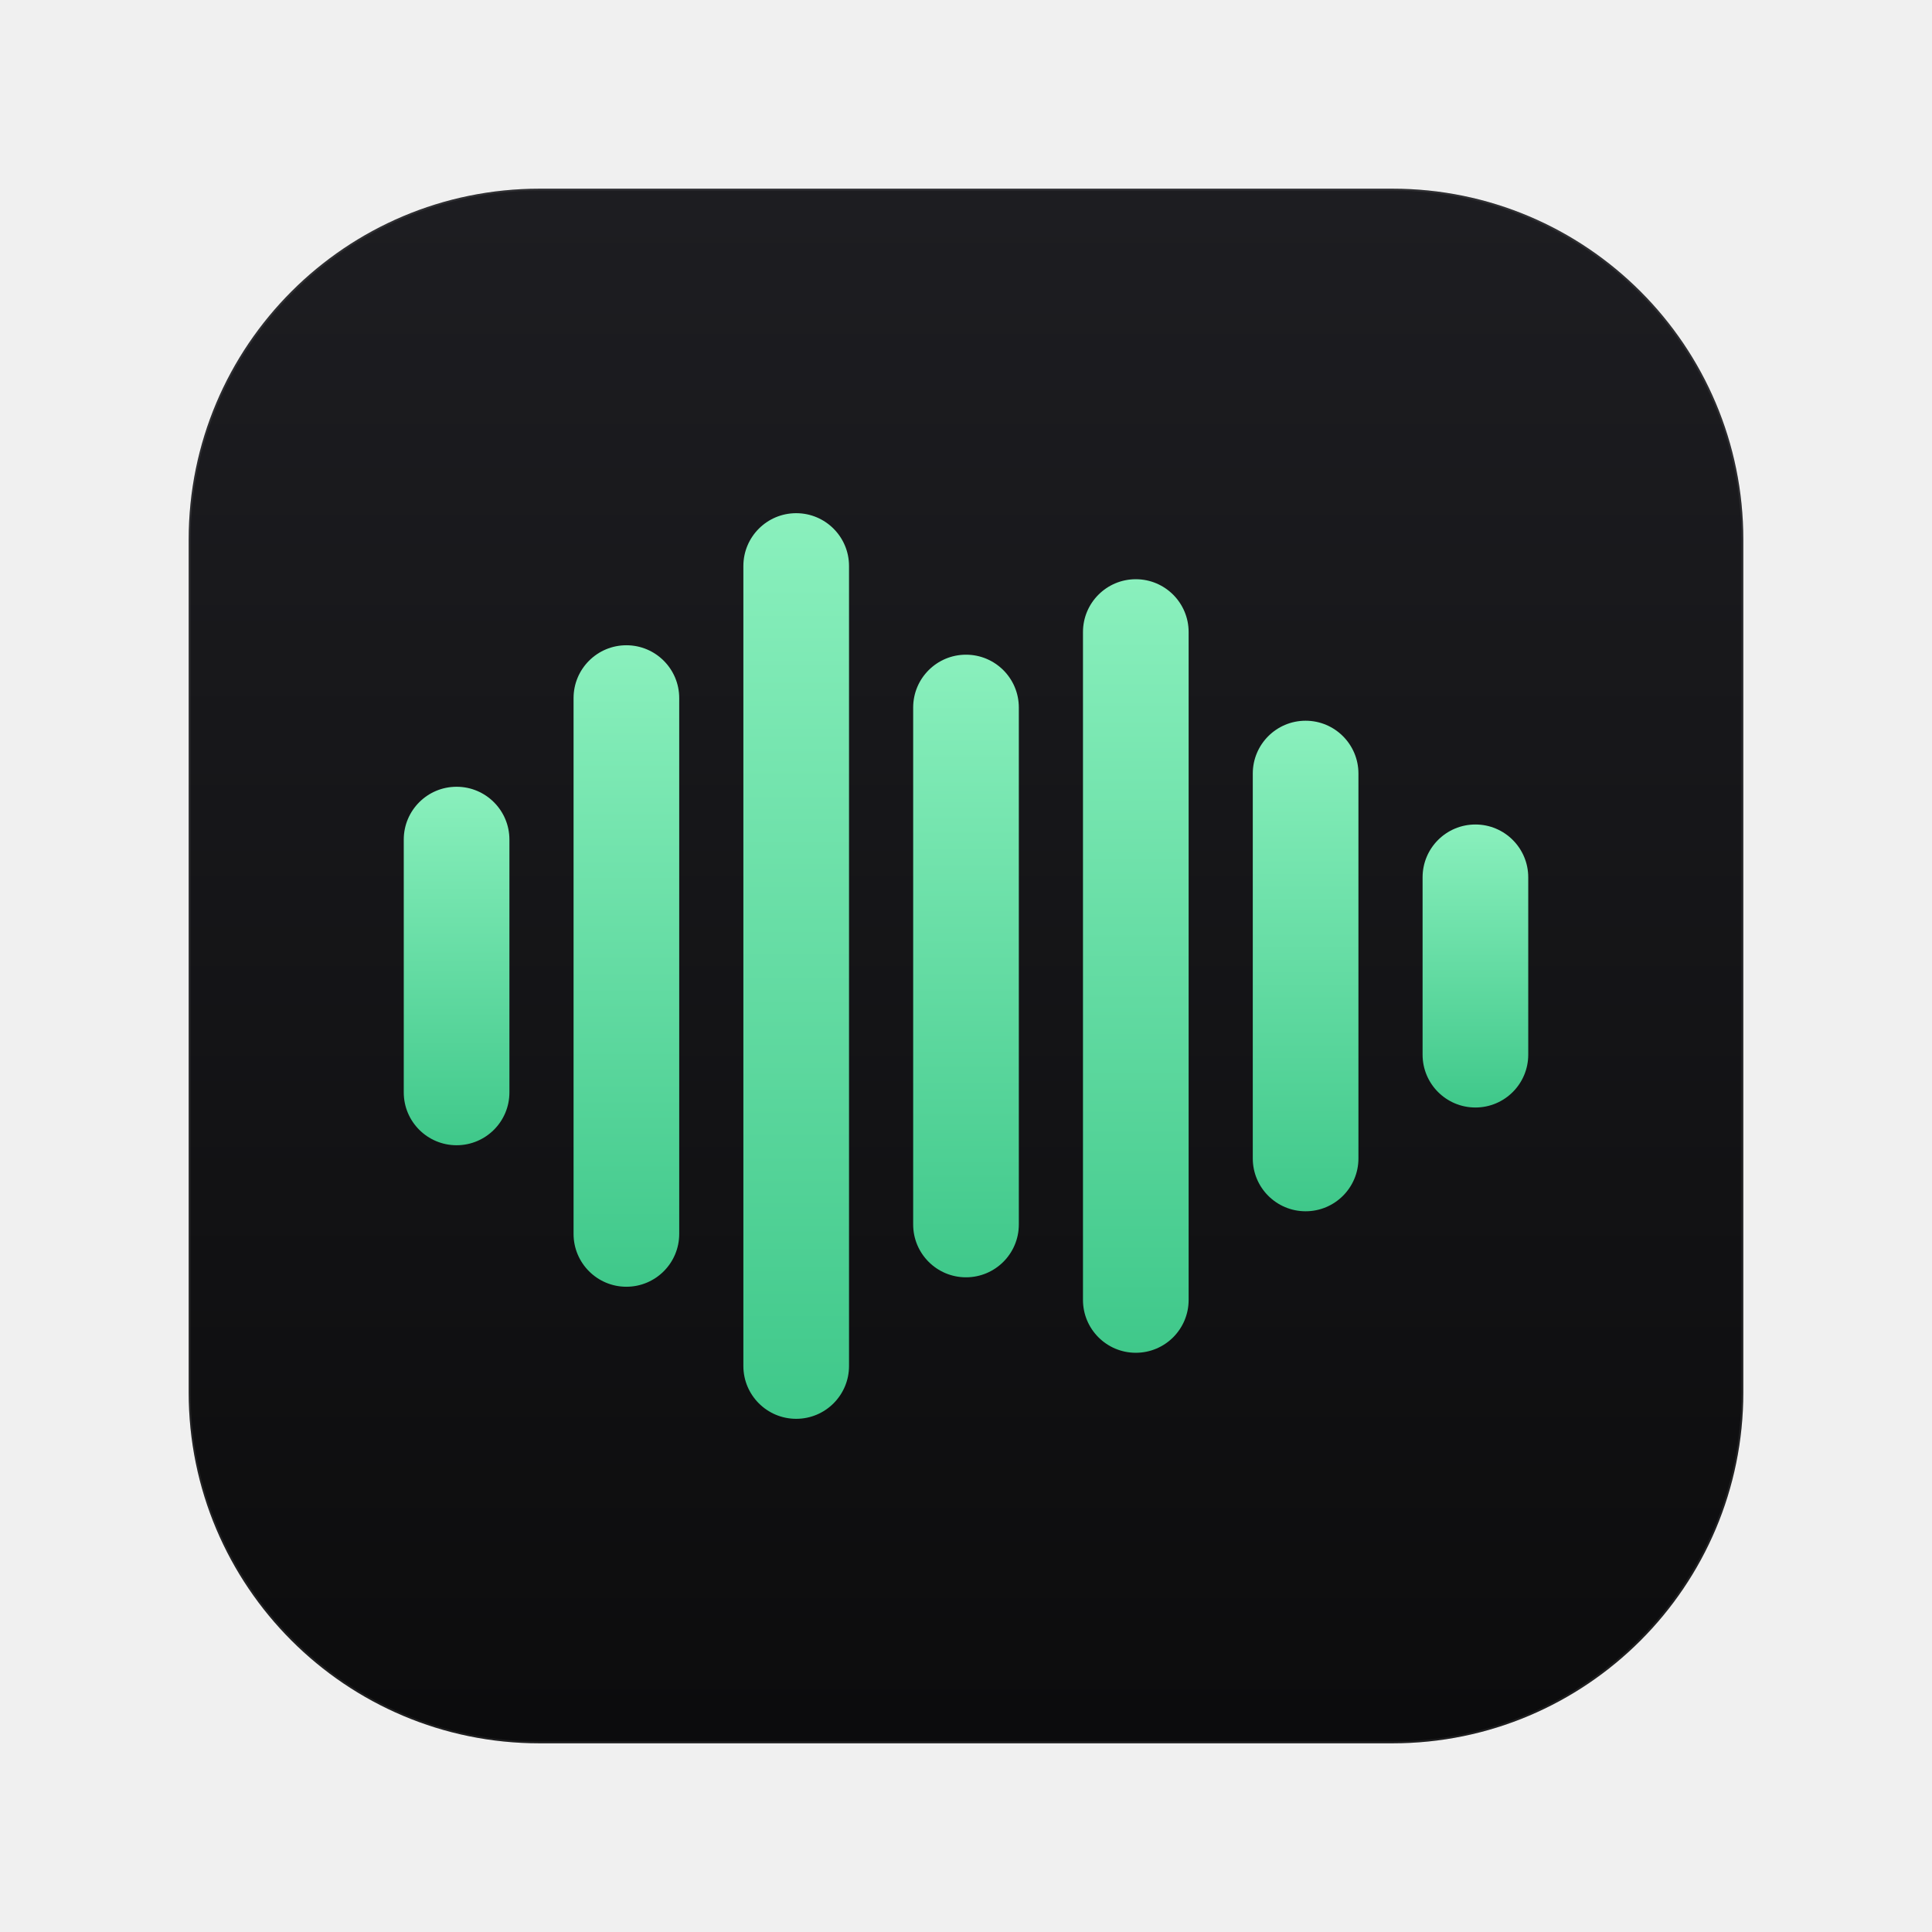
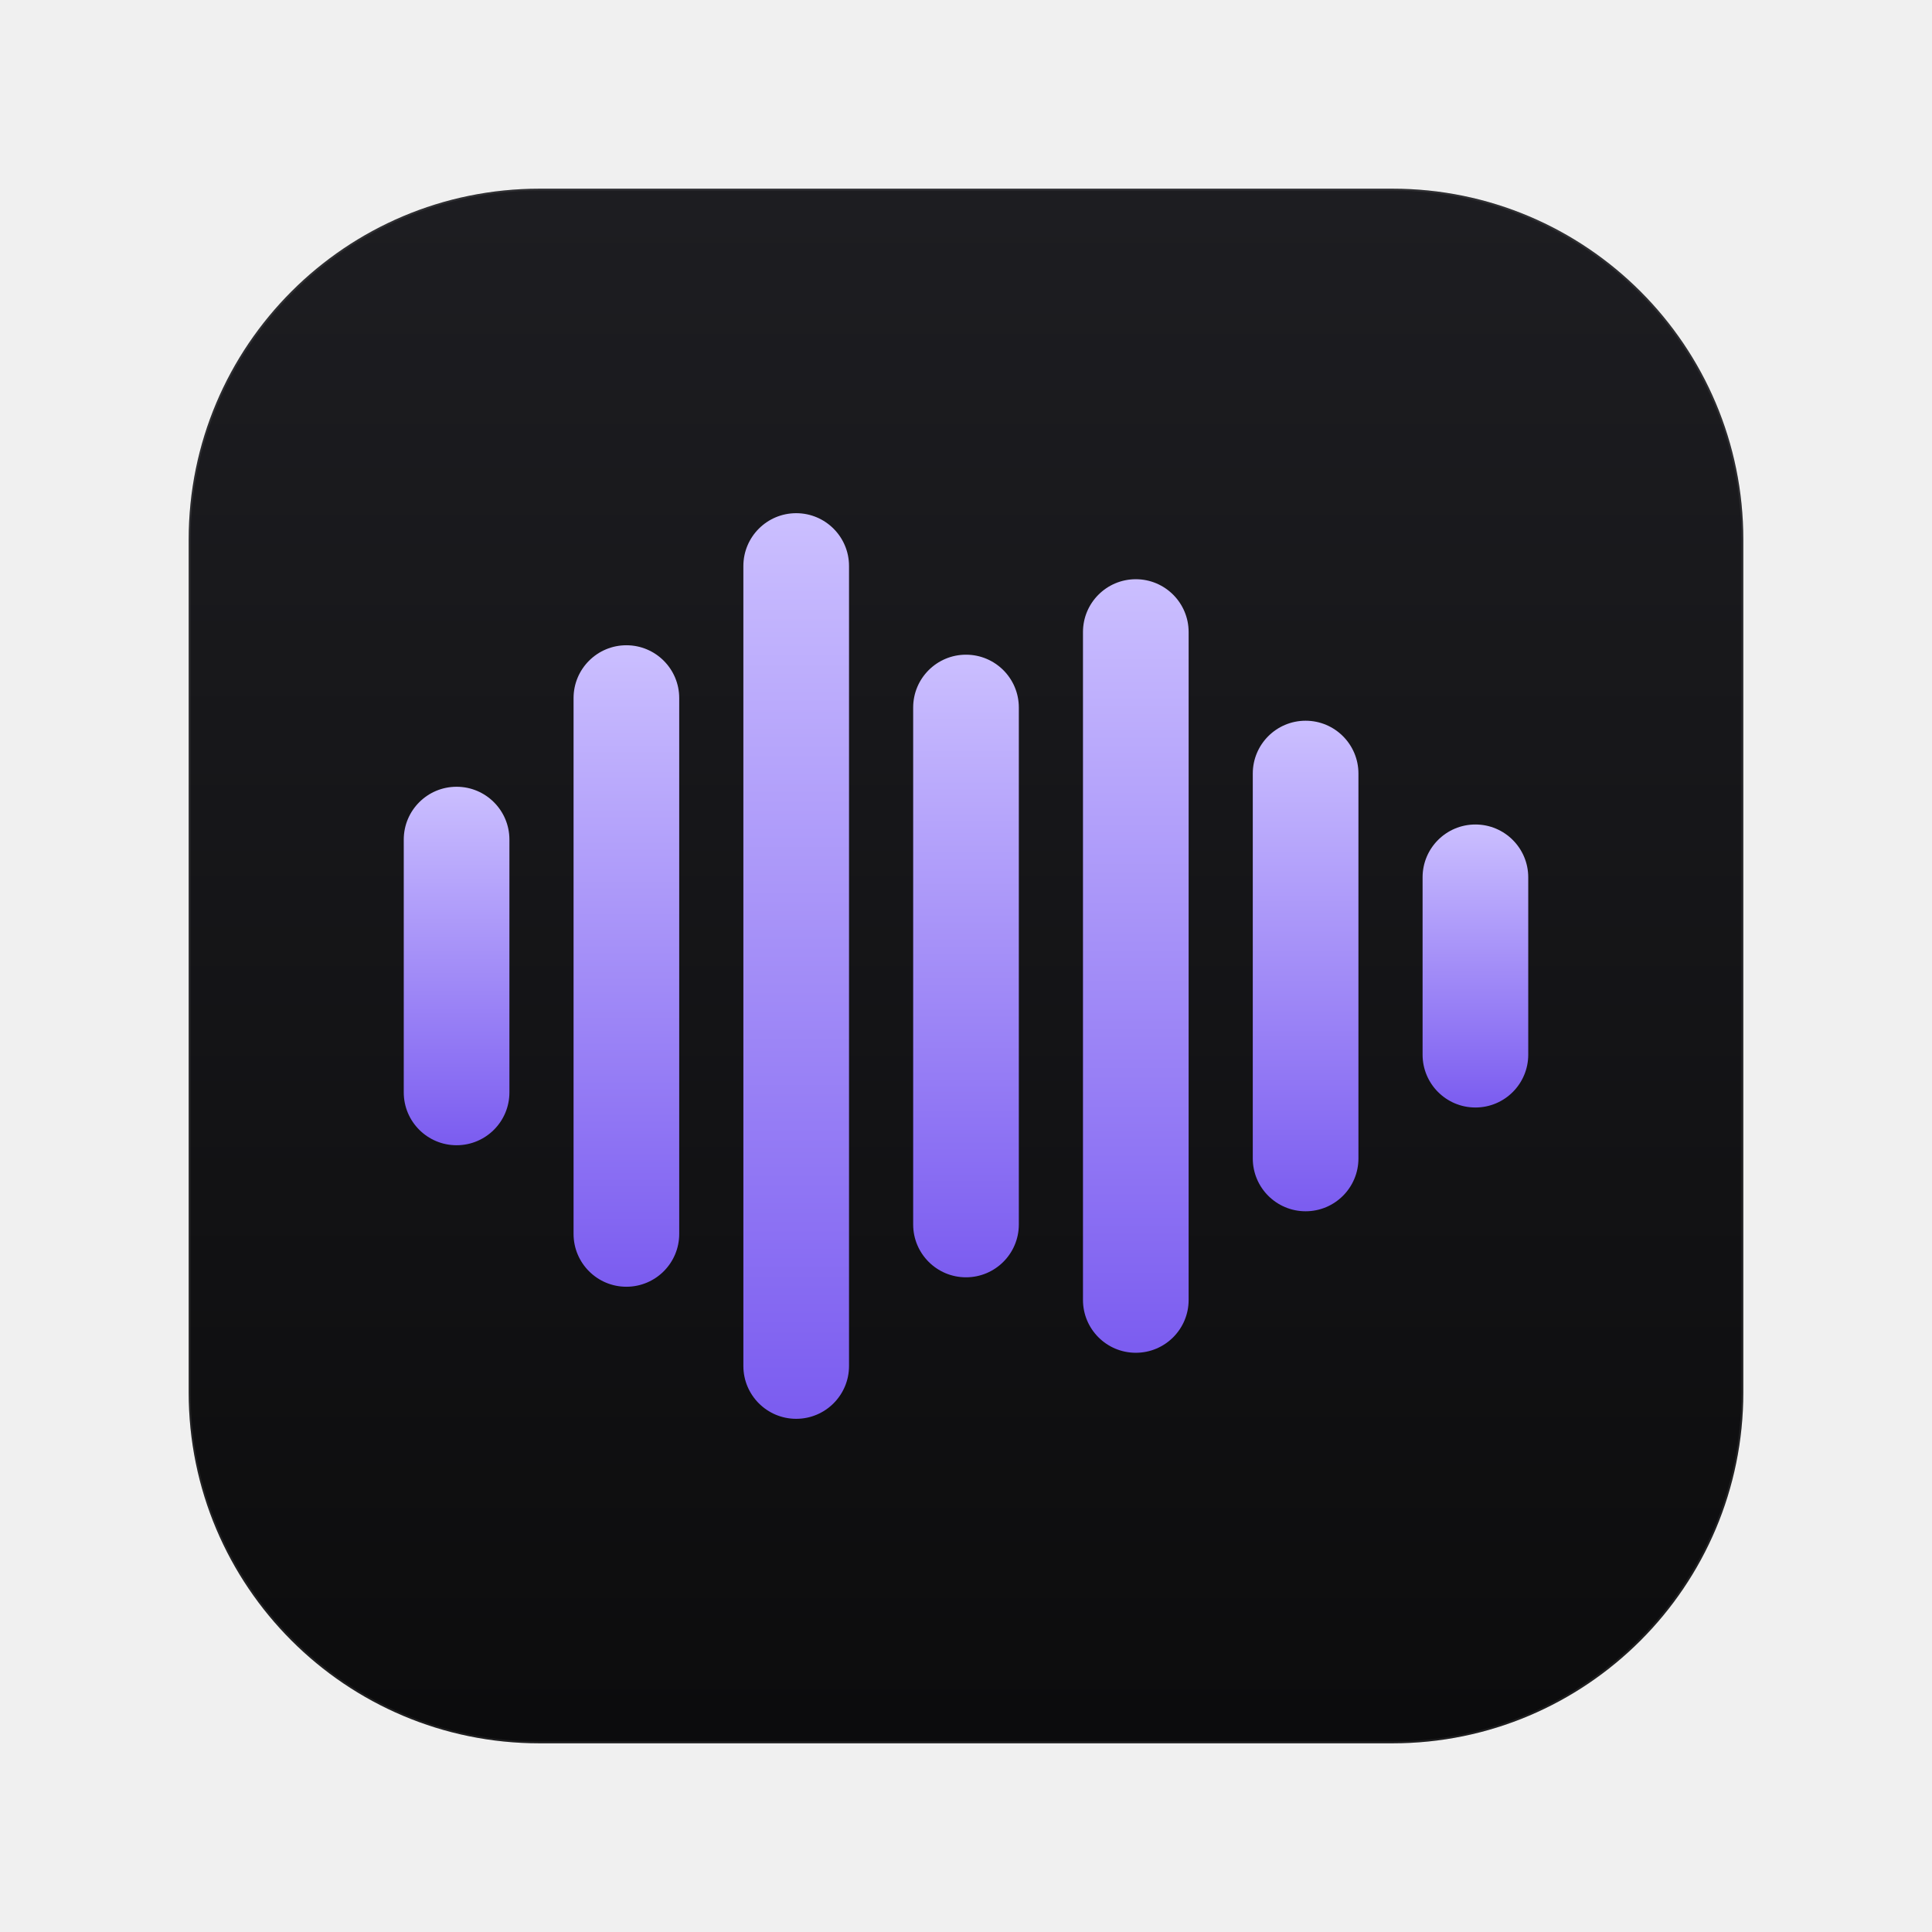
<svg xmlns="http://www.w3.org/2000/svg" viewBox="0 0 1024 1024">
  <defs>
    <linearGradient id="bg" x1="0" y1="0" x2="0" y2="1">
      <stop offset="0" stop-color="#1d1d21" />
      <stop offset="1" stop-color="#0c0c0d" />
    </linearGradient>
    <linearGradient id="bar" x1="0" y1="0" x2="0" y2="1">
-       <stop offset="0" stop-color="#8af0bd" />
-       <stop offset="1" stop-color="#3fc88a" />
+       <stop offset="0" stop-color="#cbbfff" />
+       <stop offset="1" stop-color="#7b5cf0" />
    </linearGradient>
  </defs>
  <rect x="100" y="100" width="824" height="824" rx="186" fill="url(#bg)" />
  <rect x="100.5" y="100.5" width="823" height="823" rx="185.5" fill="none" stroke="#ffffff" stroke-opacity="0.08" />
  <rect x="214" y="417" width="56" height="190" rx="28" fill="url(#bar)" />
  <rect x="304" y="342" width="56" height="340" rx="28" fill="url(#bar)" />
  <rect x="394" y="272" width="56" height="480" rx="28" fill="url(#bar)" />
  <rect x="484" y="347" width="56" height="330" rx="28" fill="url(#bar)" />
  <rect x="574" y="307" width="56" height="410" rx="28" fill="url(#bar)" />
  <rect x="664" y="382" width="56" height="260" rx="28" fill="url(#bar)" />
  <rect x="754" y="437" width="56" height="150" rx="28" fill="url(#bar)" />
</svg>
